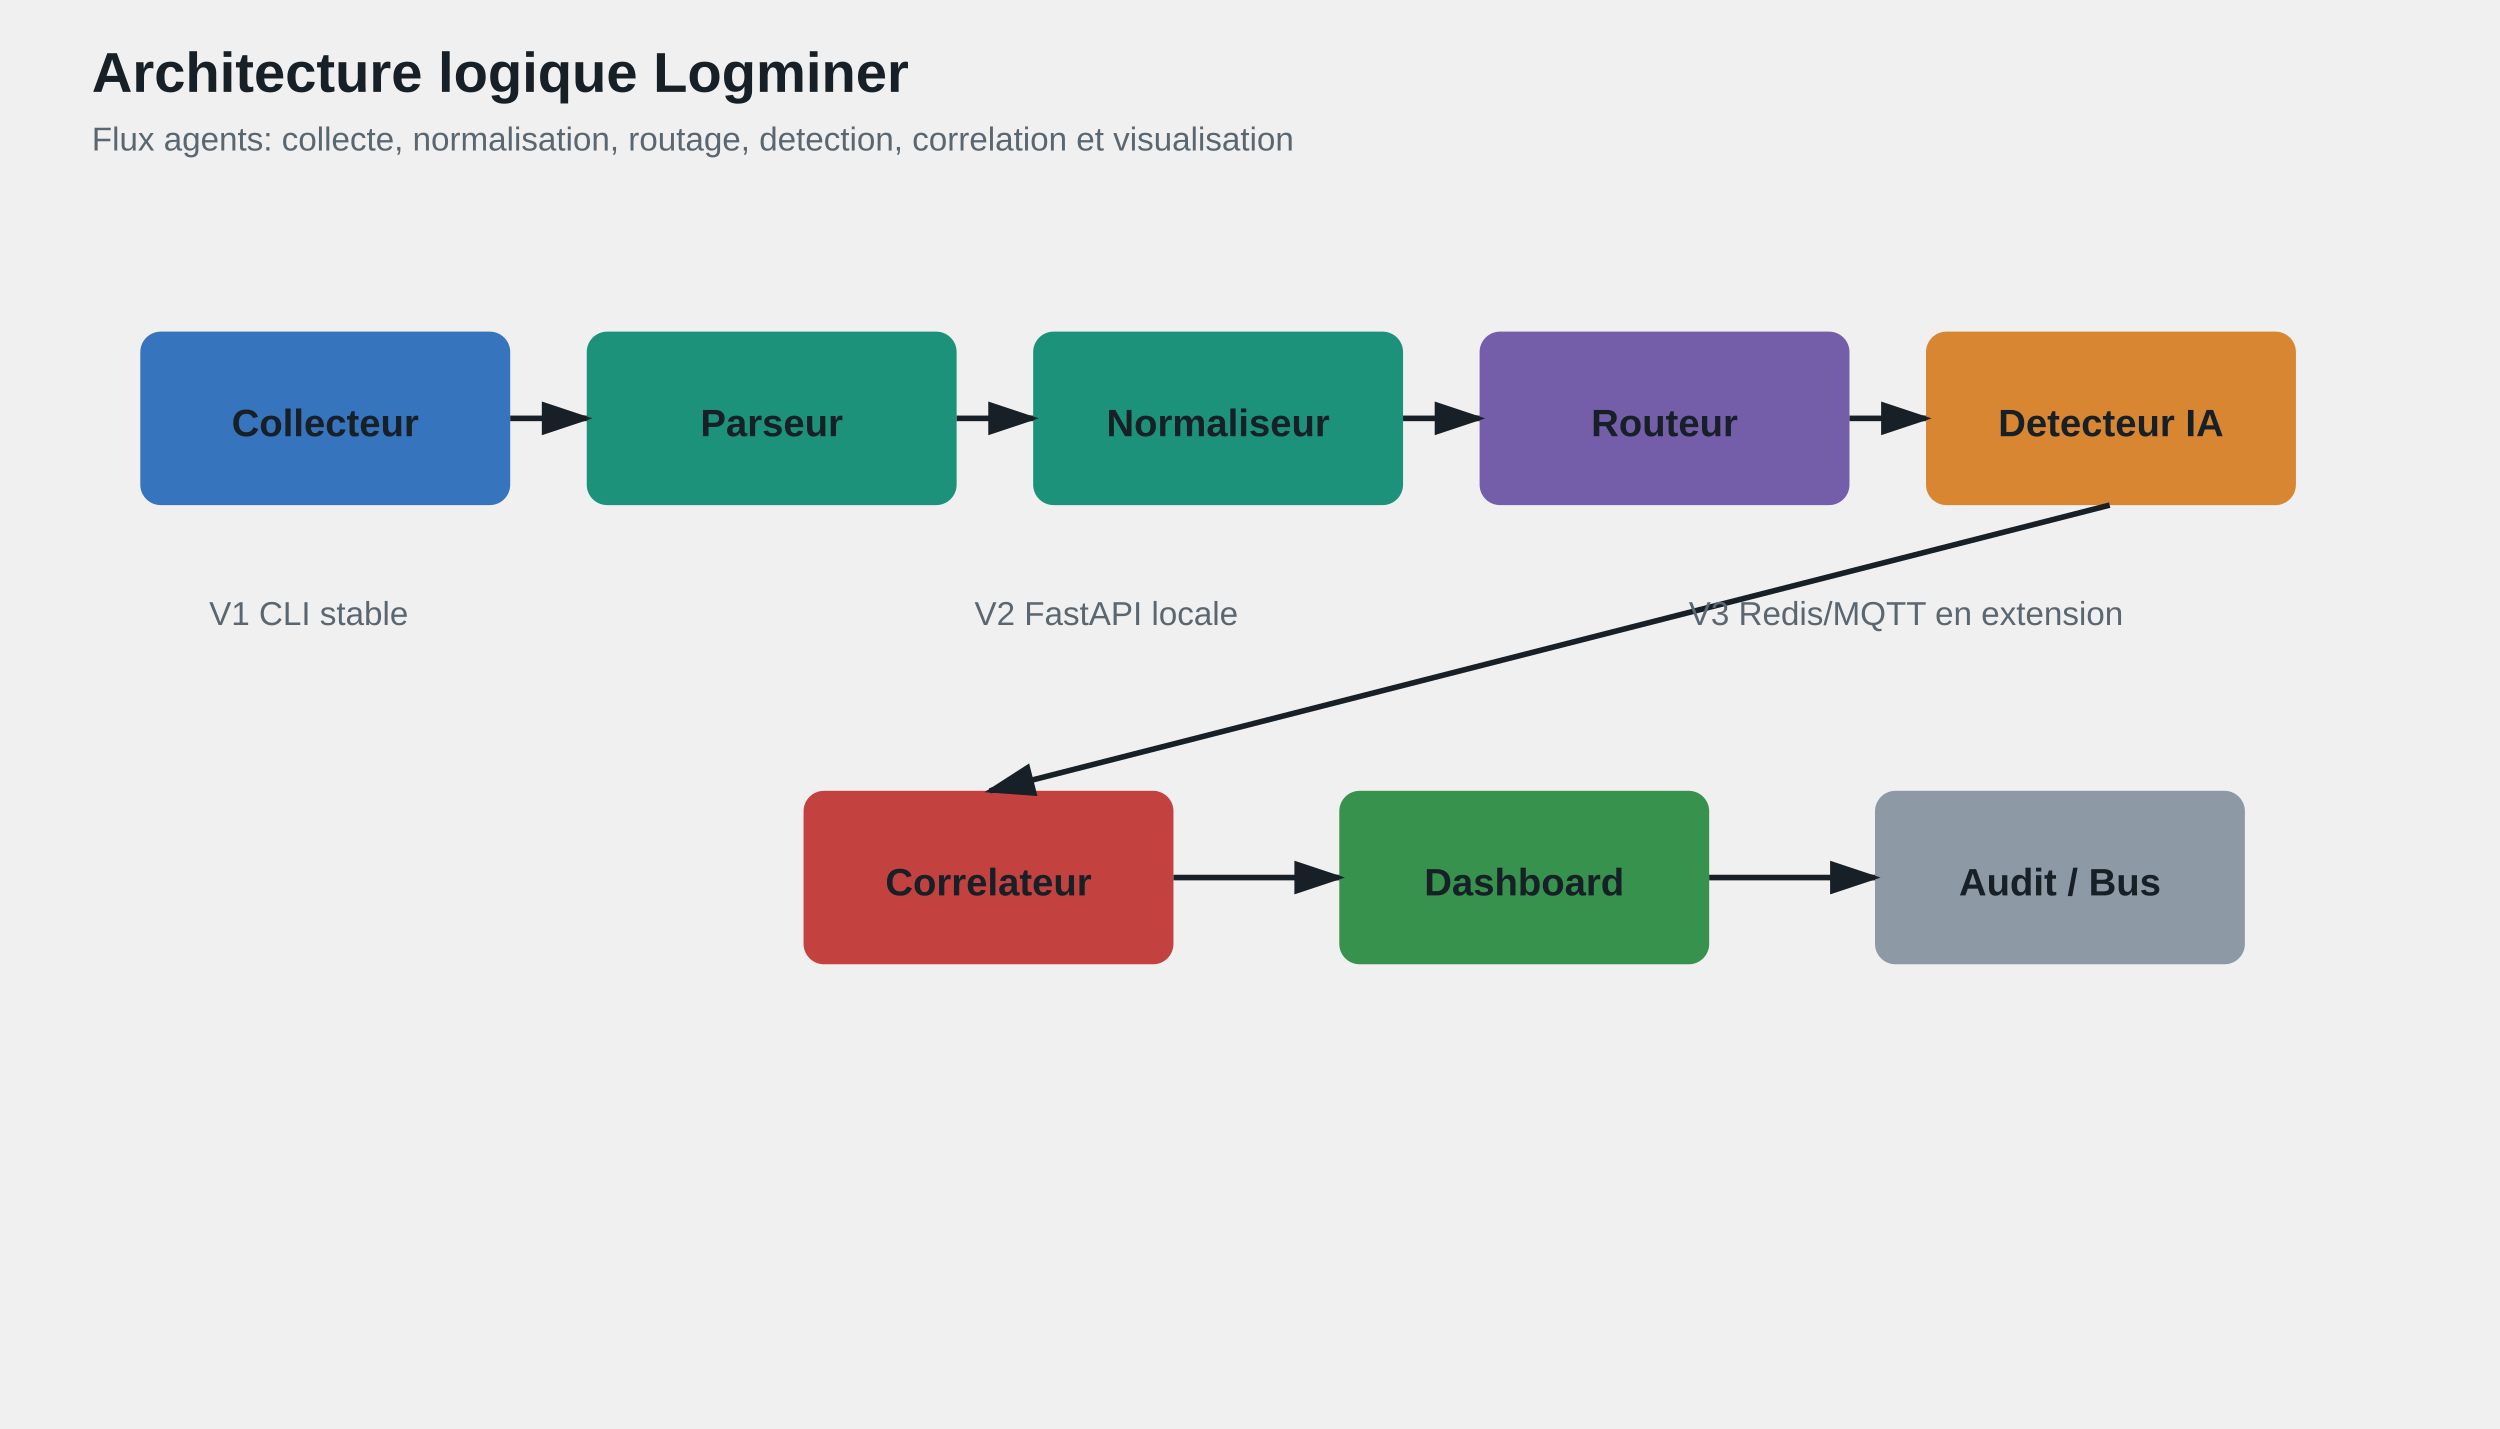
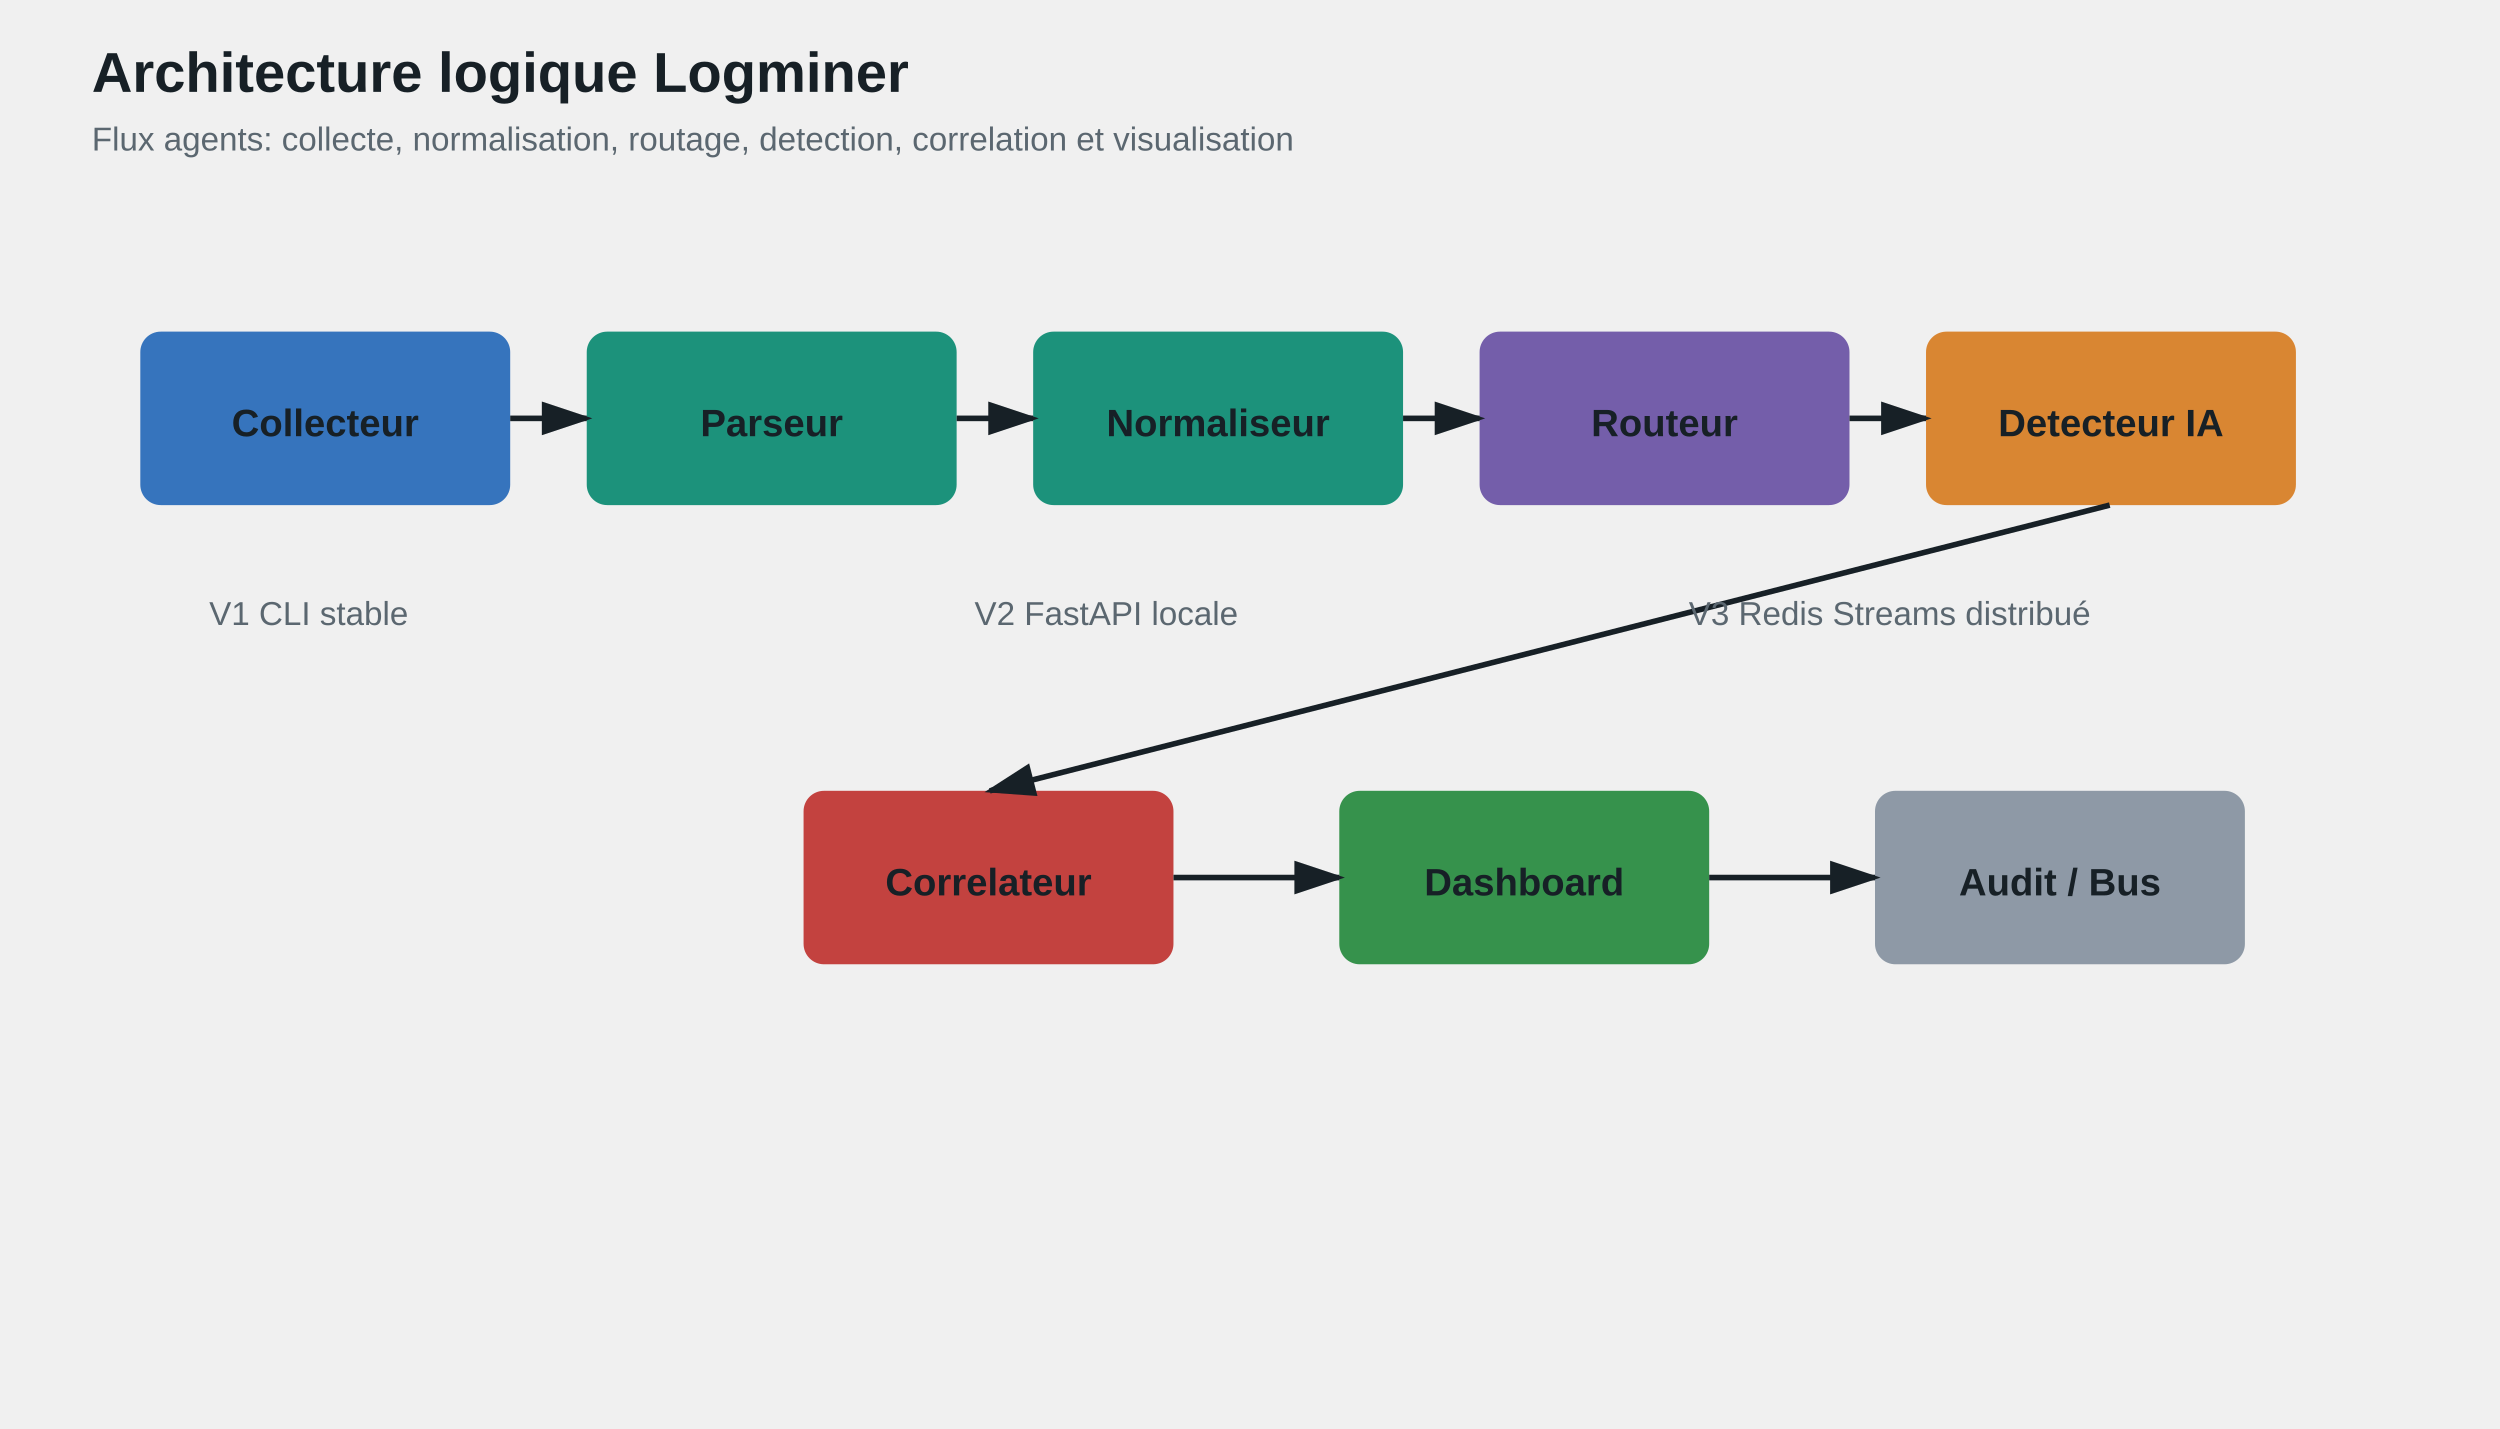
<svg xmlns="http://www.w3.org/2000/svg" width="980" height="560" viewBox="0 0 980 560" role="img">
  <style>
text{font-family:Arial,Helvetica,sans-serif;fill:#172026}
.title{font-size:22px;font-weight:700}
.subtitle{font-size:13px;fill:#5b6770}
.axis{font-size:11px;fill:#5b6770}
.label{font-size:12px}
.small{font-size:10px;fill:#5b6770}
</style>
  <text x="36" y="36" class="title">Architecture logique Logminer</text>
  <text x="36" y="59" class="subtitle">Flux agents: collecte, normalisation, routage, detection, correlation et visualisation</text>
  <rect x="55" y="130" width="145" height="68" rx="8" fill="#2f6fbb" opacity="0.96" />
  <text x="127.5" y="171" text-anchor="middle" fill="#fff" style="font-family:Arial;font-size:15px;font-weight:700">Collecteur</text>
  <rect x="230" y="130" width="145" height="68" rx="8" fill="#148f77" opacity="0.96" />
  <text x="302.5" y="171" text-anchor="middle" fill="#fff" style="font-family:Arial;font-size:15px;font-weight:700">Parseur</text>
  <rect x="405" y="130" width="145" height="68" rx="8" fill="#148f77" opacity="0.96" />
  <text x="477.5" y="171" text-anchor="middle" fill="#fff" style="font-family:Arial;font-size:15px;font-weight:700">Normaliseur</text>
  <rect x="580" y="130" width="145" height="68" rx="8" fill="#6f58a8" opacity="0.96" />
  <text x="652.5" y="171" text-anchor="middle" fill="#fff" style="font-family:Arial;font-size:15px;font-weight:700">Routeur</text>
  <rect x="755" y="130" width="145" height="68" rx="8" fill="#d9822b" opacity="0.96" />
  <text x="827.5" y="171" text-anchor="middle" fill="#fff" style="font-family:Arial;font-size:15px;font-weight:700">Detecteur IA</text>
  <rect x="315" y="310" width="145" height="68" rx="8" fill="#c23b38" opacity="0.96" />
  <text x="387.5" y="351" text-anchor="middle" fill="#fff" style="font-family:Arial;font-size:15px;font-weight:700">Correlateur</text>
  <rect x="525" y="310" width="145" height="68" rx="8" fill="#2f8f46" opacity="0.96" />
  <text x="597.5" y="351" text-anchor="middle" fill="#fff" style="font-family:Arial;font-size:15px;font-weight:700">Dashboard</text>
  <rect x="735" y="310" width="145" height="68" rx="8" fill="#8a96a3" opacity="0.96" />
  <text x="807.5" y="351" text-anchor="middle" fill="#fff" style="font-family:Arial;font-size:15px;font-weight:700">Audit / Bus</text>
  <defs>
    <marker id="arrow" markerWidth="10" markerHeight="10" refX="8" refY="3" orient="auto">
      <path d="M0,0 L0,6 L9,3 z" fill="#172026" />
    </marker>
  </defs>
  <line x1="200" y1="164" x2="230" y2="164" stroke="#172026" stroke-width="2.2" marker-end="url(#arrow)" />
  <line x1="375" y1="164" x2="405" y2="164" stroke="#172026" stroke-width="2.2" marker-end="url(#arrow)" />
  <line x1="550" y1="164" x2="580" y2="164" stroke="#172026" stroke-width="2.2" marker-end="url(#arrow)" />
  <line x1="725" y1="164" x2="755" y2="164" stroke="#172026" stroke-width="2.2" marker-end="url(#arrow)" />
  <line x1="827" y1="198" x2="388" y2="310" stroke="#172026" stroke-width="2.2" marker-end="url(#arrow)" />
  <line x1="460" y1="344" x2="525" y2="344" stroke="#172026" stroke-width="2.2" marker-end="url(#arrow)" />
  <line x1="670" y1="344" x2="735" y2="344" stroke="#172026" stroke-width="2.2" marker-end="url(#arrow)" />
  <text x="82" y="245" class="subtitle">V1 CLI stable</text>
  <text x="382" y="245" class="subtitle">V2 FastAPI locale</text>
-   <text x="662" y="245" class="subtitle">V3 Redis/MQTT en extension</text>
+   <text x="662" y="245" class="subtitle">V3 Redis Streams distribué</text>
</svg>
